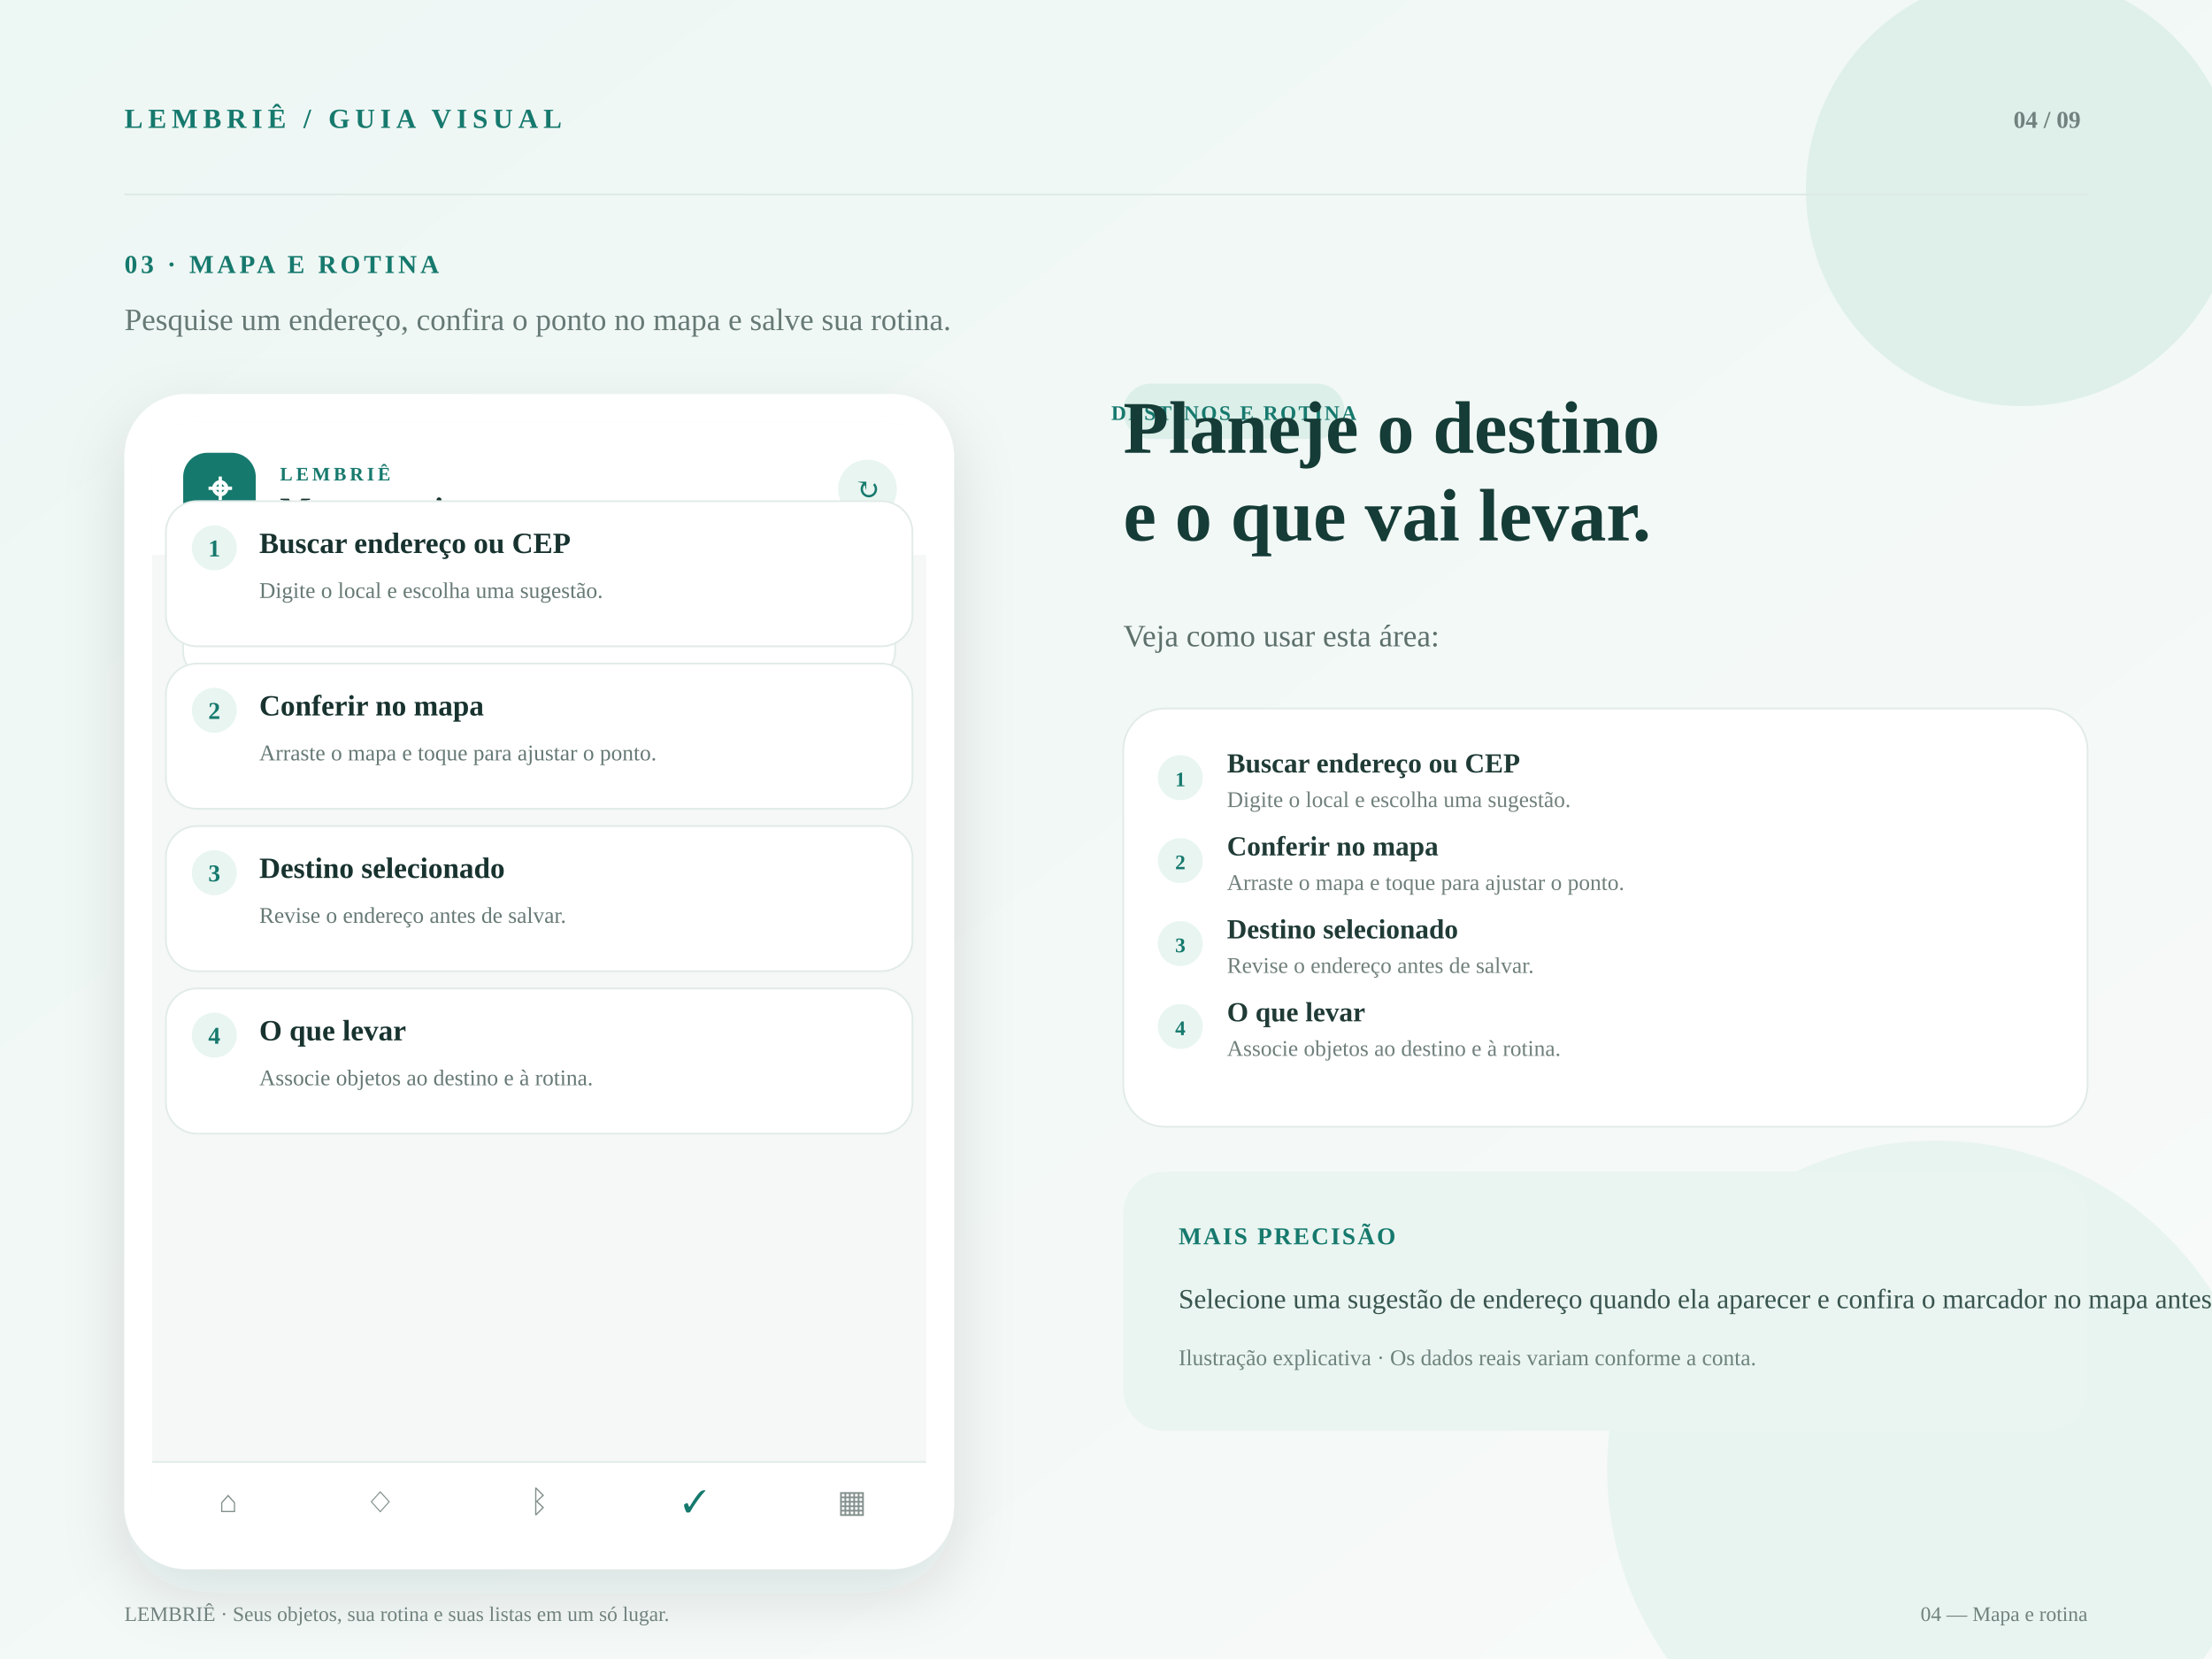
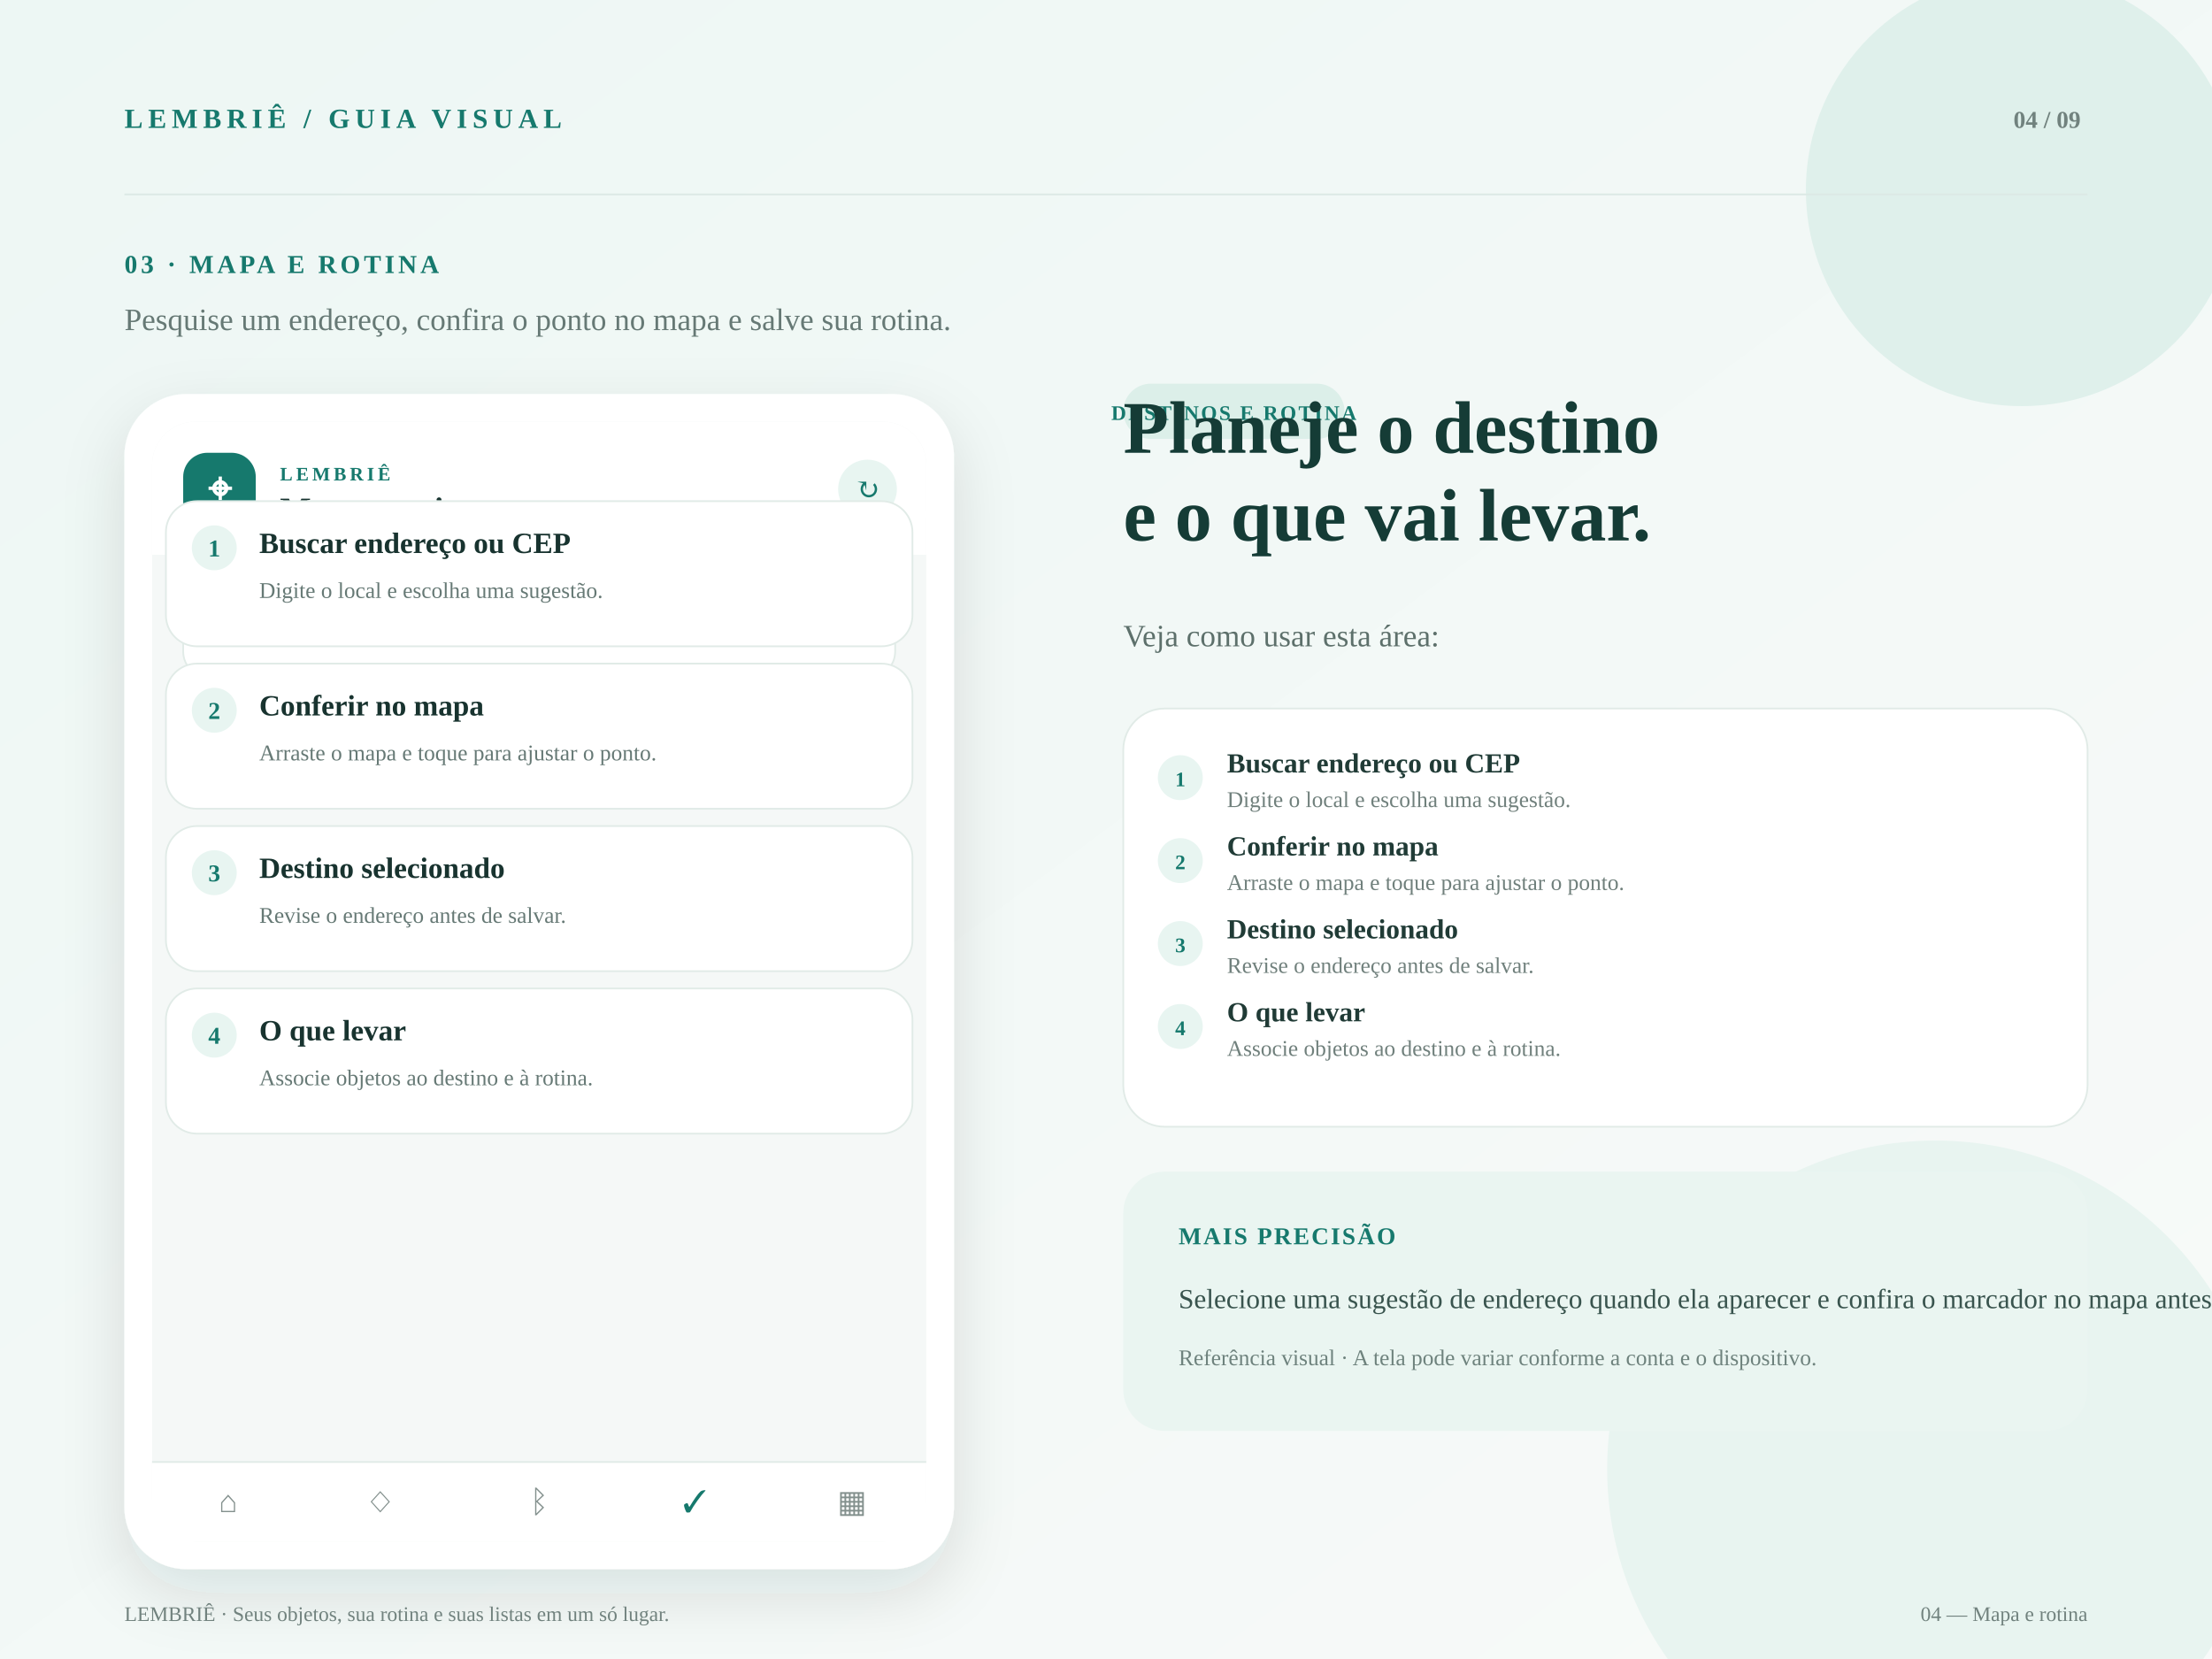
<svg xmlns="http://www.w3.org/2000/svg" width="1280" height="960" viewBox="0 0 1280 960" role="img" aria-labelledby="title desc">
  <defs>
    <linearGradient id="bg" x1="0" y1="0" x2="1" y2="1">
      <stop stop-color="#edf7f4" />
      <stop offset="1" stop-color="#f8faf9" />
    </linearGradient>
    <filter id="shadow" x="-20%" y="-20%" width="140%" height="150%">
      <feDropShadow dx="0" dy="14" stdDeviation="18" flood-color="#173b35" flood-opacity=".12" />
    </filter>
  </defs>
  <rect width="1280" height="960" fill="url(#bg)" />
  <circle cx="1170" cy="110" r="125" fill="#dff0eb" />
  <circle cx="1120" cy="850" r="190" fill="#e8f4f0" />
  <text x="72" y="74" font-size="16" font-weight="800" letter-spacing="3" fill="#16796d">LEMBRIÊ  /  GUIA VISUAL</text>
  <text x="1204" y="74" text-anchor="end" font-size="14" font-weight="700" fill="#71827e">04 / 09</text>
  <rect x="72" y="112" width="1136" height="1" fill="#dce9e5" />
  <text x="72" y="158" font-size="15" font-weight="800" letter-spacing="2" fill="#16796d">03 · MAPA E ROTINA</text>
  <text x="72" y="191" font-size="18" fill="#667975">Pesquise um endereço, confira o ponto no mapa e salve sua rotina.</text>
  <g filter="url(#shadow)">
    <rect x="72" y="228" width="480" height="680" rx="36" fill="#fff" />
    <rect x="88" y="244" width="448" height="648" rx="25" fill="#f5f8f7" />
  </g>
  <rect x="88" y="244" width="448" height="77" rx="25" fill="#fff" />
  <path d="M88 296h448v25H88z" fill="#fff" />
  <rect x="106" y="262" width="42" height="42" rx="14" fill="#16796d" />
  <text x="127" y="291" text-anchor="middle" font-size="24" fill="#fff" font-weight="700">⌖</text>
  <text x="162" y="278" font-size="11" font-weight="800" letter-spacing="2" fill="#16796d">LEMBRIÊ</text>
  <text x="162" y="301" font-size="19" font-weight="750" fill="#17332f">Mapa e rotina</text>
  <circle cx="502" cy="283" r="17" fill="#e8f5f1" />
  <text x="502" y="289" text-anchor="middle" font-size="17" fill="#16796d">↻</text>
  <rect x="106" y="339" width="412" height="53" rx="15" fill="#fff" stroke="#e1ebe7" />
  <text x="125" y="371" font-size="15" fill="#8a9894">⌕  Buscar ou explorar</text>
  <rect x="96" y="290" width="432" height="84" rx="18" fill="#fff" stroke="#e1ebe7" />
  <circle cx="124" cy="317" r="13" fill="#e8f5f1" />
  <text x="124" y="322" text-anchor="middle" font-size="14" fill="#16796d" font-weight="700">1</text>
  <text x="150" y="320" font-size="17" fill="#18332f" font-weight="700">Buscar endereço ou CEP</text>
  <text x="150" y="346" font-size="13" fill="#667975">Digite o local e escolha uma sugestão.</text>
  <rect x="96" y="384" width="432" height="84" rx="18" fill="#fff" stroke="#e1ebe7" />
  <circle cx="124" cy="411" r="13" fill="#e8f5f1" />
  <text x="124" y="416" text-anchor="middle" font-size="14" fill="#16796d" font-weight="700">2</text>
  <text x="150" y="414" font-size="17" fill="#18332f" font-weight="700">Conferir no mapa</text>
  <text x="150" y="440" font-size="13" fill="#667975">Arraste o mapa e toque para ajustar o ponto.</text>
  <rect x="96" y="478" width="432" height="84" rx="18" fill="#fff" stroke="#e1ebe7" />
  <circle cx="124" cy="505" r="13" fill="#e8f5f1" />
  <text x="124" y="510" text-anchor="middle" font-size="14" fill="#16796d" font-weight="700">3</text>
  <text x="150" y="508" font-size="17" fill="#18332f" font-weight="700">Destino selecionado</text>
  <text x="150" y="534" font-size="13" fill="#667975">Revise o endereço antes de salvar.</text>
  <rect x="96" y="572" width="432" height="84" rx="18" fill="#fff" stroke="#e1ebe7" />
  <circle cx="124" cy="599" r="13" fill="#e8f5f1" />
  <text x="124" y="604" text-anchor="middle" font-size="14" fill="#16796d" font-weight="700">4</text>
  <text x="150" y="602" font-size="17" fill="#18332f" font-weight="700">O que levar</text>
  <text x="150" y="628" font-size="13" fill="#667975">Associe objetos ao destino e à rotina.</text>
  <rect x="88" y="846" width="448" height="46" rx="0" fill="#fff" />
  <path d="M88 846h448" stroke="#e1ebe7" />
  <text x="132" y="875" text-anchor="middle" font-size="18" fill="#83908d">⌂</text>
  <text x="220" y="875" text-anchor="middle" font-size="18" fill="#83908d">◇</text>
  <text x="312" y="875" text-anchor="middle" font-size="18" fill="#83908d">ᛒ</text>
  <text x="402" y="875" text-anchor="middle" font-size="18" fill="#16796d">✓</text>
  <text x="493" y="875" text-anchor="middle" font-size="18" fill="#83908d">▦</text>
  <rect x="650" y="222" width="128" height="32" rx="16" fill="#dcefe9" />
  <text x="714" y="243" text-anchor="middle" font-size="12" font-weight="800" letter-spacing="1.2" fill="#16796d">DESTINOS E ROTINA</text>
  <text x="650" y="262" font-size="43" fill="#153c36" font-weight="750">Planeje o destino</text>
  <text x="650" y="312.74" font-size="43" fill="#153c36" font-weight="750">e o que vai levar.</text>
  <text x="650" y="374" font-size="18" fill="#5d706b">Veja como usar esta área:</text>
  <rect x="650" y="410" width="558" height="242" rx="24" fill="#fff" stroke="#e1ebe7" />
  <circle cx="683" cy="450" r="13" fill="#e8f5f1" />
  <text x="683" y="455" text-anchor="middle" font-size="12" font-weight="800" fill="#16796d">1</text>
  <text x="710" y="447" font-size="16" font-weight="750" fill="#203b36">Buscar endereço ou CEP</text>
  <text x="710" y="467" font-size="13" fill="#70807c">Digite o local e escolha uma sugestão.</text>
  <circle cx="683" cy="498" r="13" fill="#e8f5f1" />
  <text x="683" y="503" text-anchor="middle" font-size="12" font-weight="800" fill="#16796d">2</text>
  <text x="710" y="495" font-size="16" font-weight="750" fill="#203b36">Conferir no mapa</text>
  <text x="710" y="515" font-size="13" fill="#70807c">Arraste o mapa e toque para ajustar o ponto.</text>
  <circle cx="683" cy="546" r="13" fill="#e8f5f1" />
  <text x="683" y="551" text-anchor="middle" font-size="12" font-weight="800" fill="#16796d">3</text>
  <text x="710" y="543" font-size="16" font-weight="750" fill="#203b36">Destino selecionado</text>
  <text x="710" y="563" font-size="13" fill="#70807c">Revise o endereço antes de salvar.</text>
  <circle cx="683" cy="594" r="13" fill="#e8f5f1" />
  <text x="683" y="599" text-anchor="middle" font-size="12" font-weight="800" fill="#16796d">4</text>
  <text x="710" y="591" font-size="16" font-weight="750" fill="#203b36">O que levar</text>
  <text x="710" y="611" font-size="13" fill="#70807c">Associe objetos ao destino e à rotina.</text>
  <rect x="650" y="678" width="558" height="150" rx="24" fill="#eaf5f1" />
  <text x="682" y="720" font-size="14" font-weight="800" letter-spacing="1.1" fill="#16796d">MAIS PRECISÃO</text>
  <text x="682" y="757" font-size="16" fill="#39544e">Selecione uma sugestão de endereço quando ela aparecer e confira o marcador no mapa antes de salvar o destino.</text>
-   <text x="682" y="790" font-size="13" fill="#6e827d">Ilustração explicativa · Os dados reais variam conforme a conta.</text>
+   <text x="682" y="790" font-size="13" fill="#6e827d">Referência visual · A tela pode variar conforme a conta e o dispositivo.</text>
  <text x="72" y="938" font-size="12" fill="#71827e">LEMBRIÊ  ·  Seus objetos, sua rotina e suas listas em um só lugar.</text>
  <text x="1208" y="938" text-anchor="end" font-size="12" fill="#71827e">04 — Mapa e rotina</text>
</svg>
